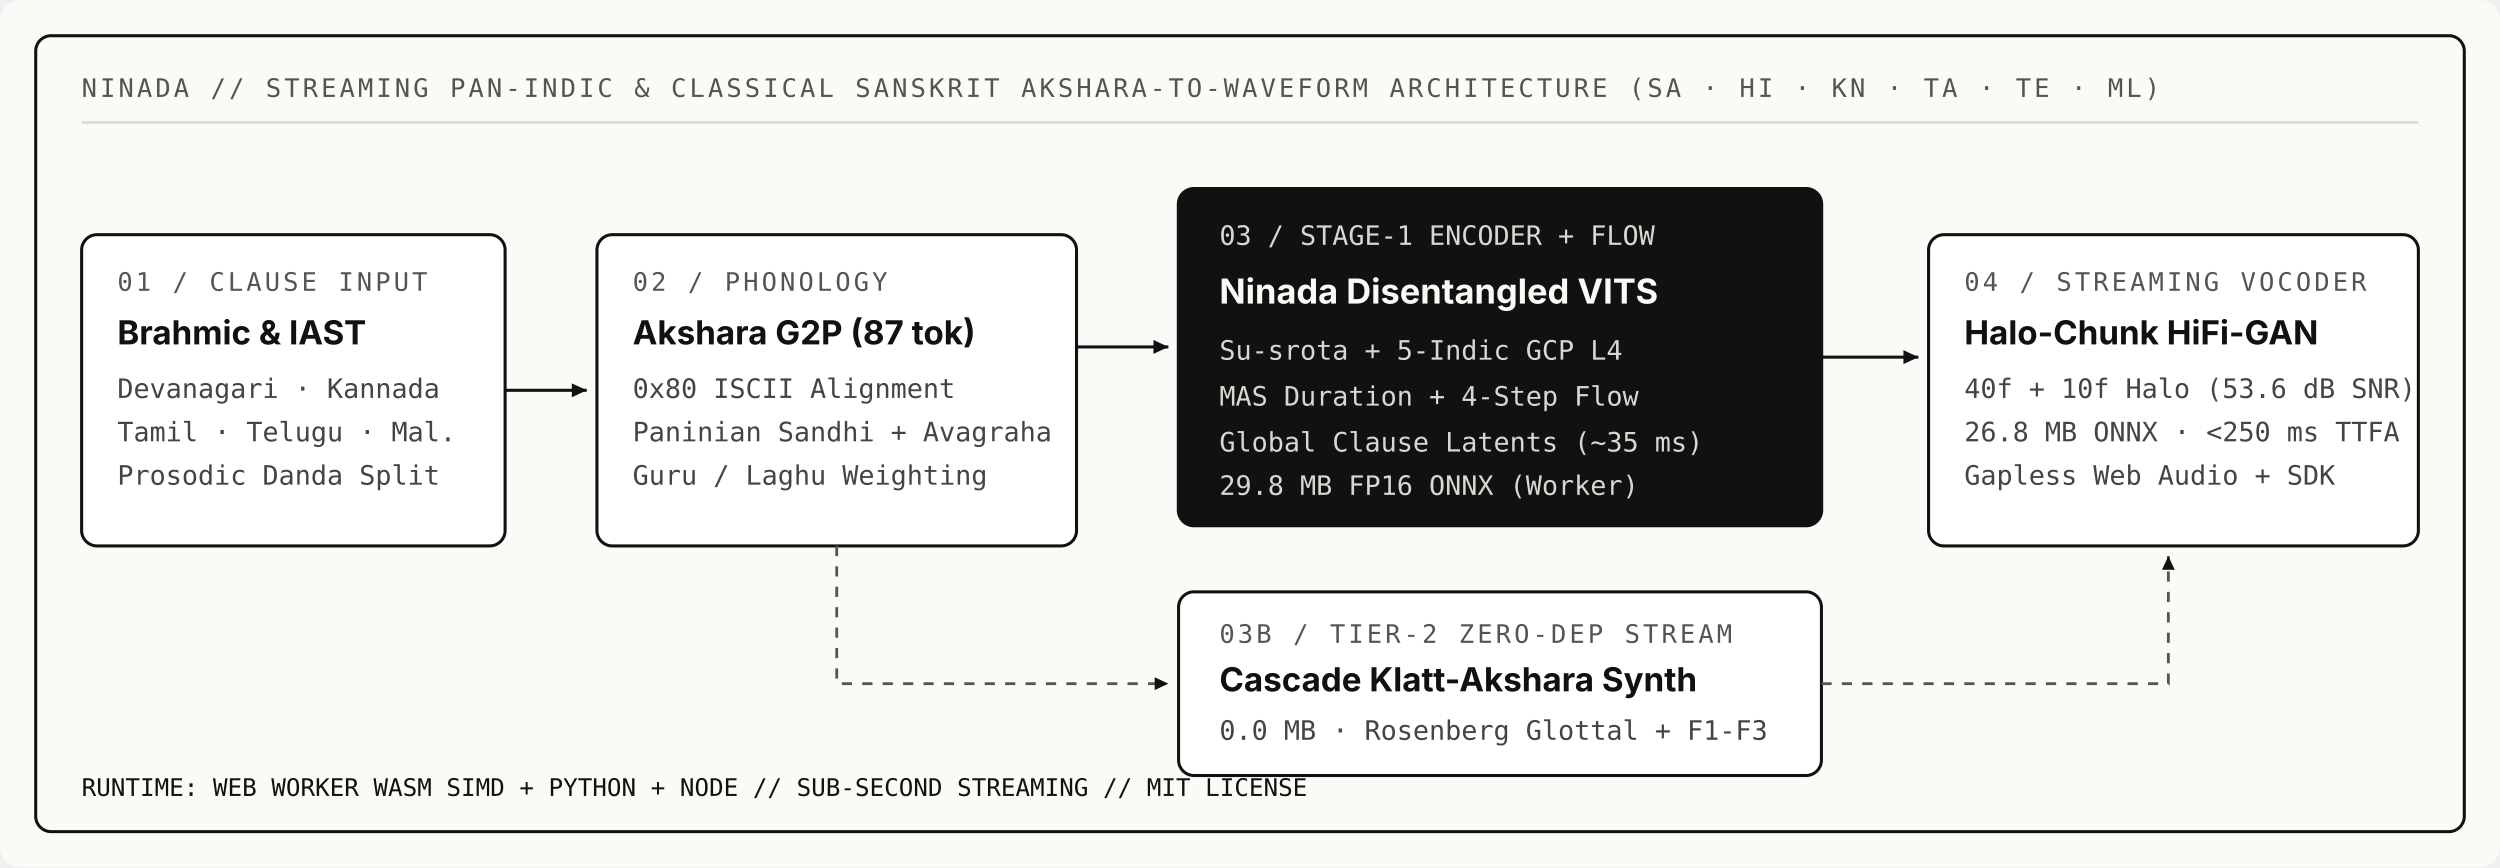
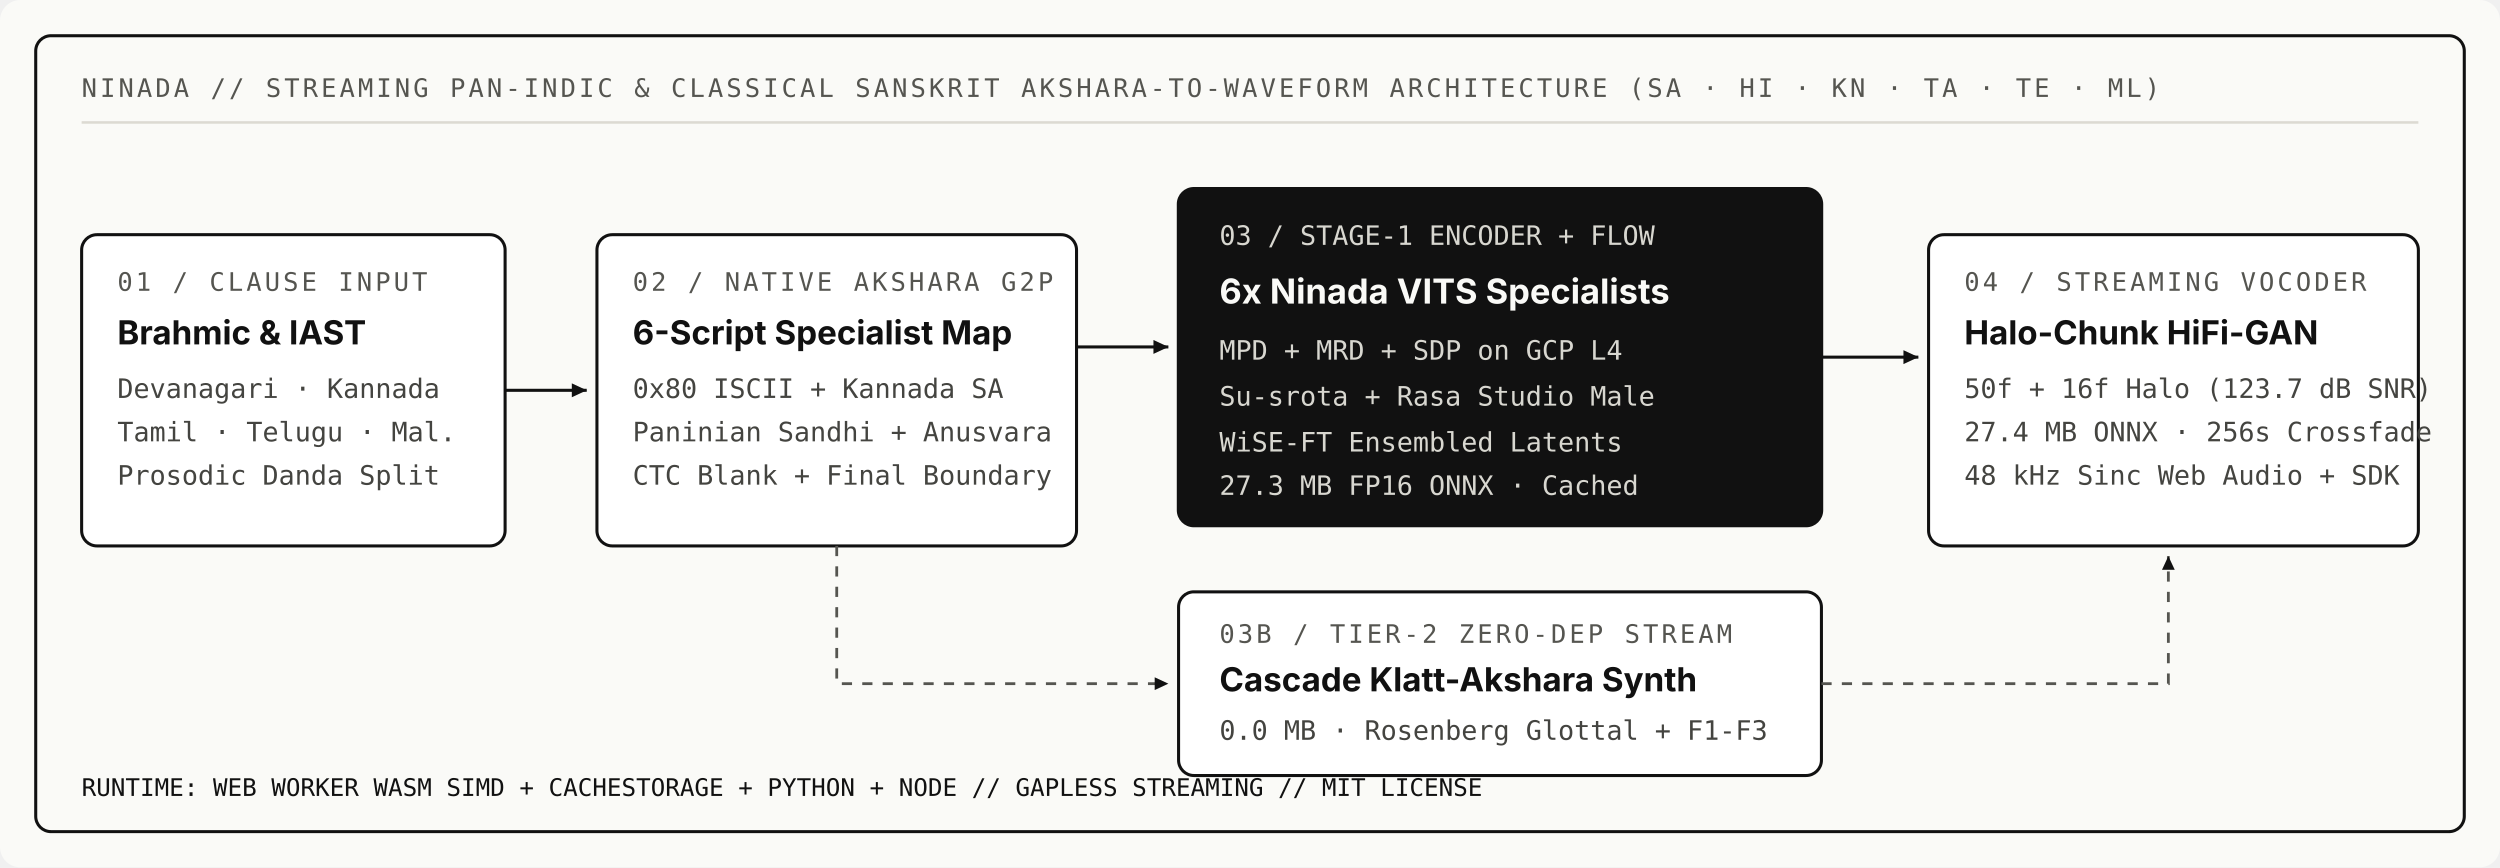
<svg xmlns="http://www.w3.org/2000/svg" viewBox="0 0 980 340" width="980" height="340" role="img" aria-label="Ninada Pan-Indic and Classical Sanskrit Neural TTS Architecture Blueprint">
  <defs>
    <style>
      .canvas { fill: #fafaf7; }
      .frame { fill: none; stroke: #111111; stroke-width: 1.2; }
      .node { fill: #ffffff; stroke: #111111; stroke-width: 1.2; }
      .focal { fill: #111111; stroke: #111111; stroke-width: 1.4; }
      .wire { fill: none; stroke: #111111; stroke-width: 1.2; }
      .dashed { fill: none; stroke: #555550; stroke-width: 1.1; stroke-dasharray: 4 4; }
      .kicker { font-family: 'Geist Mono', ui-monospace, SFMono-Regular, Menlo, monospace; font-size: 10px; letter-spacing: 0.12em; fill: #555550; text-transform: uppercase; }
      .title { font-family: 'Plus Jakarta Sans', -apple-system, BlinkMacSystemFont, sans-serif; font-size: 13px; font-weight: 700; fill: #111111; }
      .focal-title { font-family: 'Plus Jakarta Sans', -apple-system, BlinkMacSystemFont, sans-serif; font-size: 13.5px; font-weight: 700; fill: #fafaf7; }
      .sub { font-family: 'Geist Mono', ui-monospace, SFMono-Regular, Menlo, monospace; font-size: 10.5px; fill: #444440; }
      .focal-sub { font-family: 'Geist Mono', ui-monospace, SFMono-Regular, Menlo, monospace; font-size: 10.5px; fill: #d8d7d0; }
      .badge { font-family: 'Geist Mono', ui-monospace, SFMono-Regular, Menlo, monospace; font-size: 9.5px; fill: #111111; }
    </style>
    <marker id="arrow" viewBox="0 0 10 10" refX="8.5" refY="5" markerWidth="6.5" markerHeight="6.5" orient="auto-start-reverse">
      <path d="M 1 1.5 L 8.5 5 L 1 8.5 z" fill="#111111" />
    </marker>
  </defs>
  <rect class="canvas" x="0" y="0" width="980" height="340" rx="8" />
  <rect class="frame" x="14" y="14" width="952" height="312" rx="6" />
  <text class="kicker" x="32" y="38">NINADA // STREAMING PAN-INDIC &amp; CLASSICAL SANSKRIT AKSHARA-TO-WAVEFORM ARCHITECTURE (SA · HI · KN · TA · TE · ML)</text>
  <line x1="32" y1="48" x2="948" y2="48" stroke="#dcdad2" stroke-width="1" />
  <rect class="node" x="32" y="92" width="166" height="122" rx="6" />
  <text class="kicker" x="46" y="114">01 / CLAUSE INPUT</text>
  <text class="title" x="46" y="135">Brahmic &amp; IAST</text>
  <text class="sub" x="46" y="156">Devanagari · Kannada</text>
  <text class="sub" x="46" y="173">Tamil · Telugu · Mal.</text>
  <text class="sub" x="46" y="190">Prosodic Danda Split</text>
  <line class="wire" x1="198" y1="153" x2="230" y2="153" marker-end="url(#arrow)" />
  <rect class="node" x="234" y="92" width="188" height="122" rx="6" />
-   <text class="kicker" x="248" y="114">02 / PHONOLOGY</text>
-   <text class="title" x="248" y="135">Akshara G2P (87 tok)</text>
-   <text class="sub" x="248" y="156">0x80 ISCII Alignment</text>
-   <text class="sub" x="248" y="173">Paninian Sandhi + Avagraha</text>
-   <text class="sub" x="248" y="190">Guru / Laghu Weighting</text>
+   <text class="kicker" x="248" y="114">02 / NATIVE AKSHARA G2P</text>
+   <text class="title" x="248" y="135">6-Script Specialist Map</text>
+   <text class="sub" x="248" y="156">0x80 ISCII + Kannada SA</text>
+   <text class="sub" x="248" y="173">Paninian Sandhi + Anusvara</text>
+   <text class="sub" x="248" y="190">CTC Blank + Final Boundary</text>
  <line class="wire" x1="422" y1="136" x2="458" y2="136" marker-end="url(#arrow)" />
  <path class="dashed" d="M 328 214 L 328 268 L 458 268" marker-end="url(#arrow)" />
  <rect class="focal" x="462" y="74" width="252" height="132" rx="6" />
  <text class="focal-sub" x="478" y="96">03 / STAGE-1 ENCODER + FLOW</text>
-   <text class="focal-title" x="478" y="119">Ninada Disentangled VITS</text>
-   <text class="focal-sub" x="478" y="141">Su-srota + 5-Indic GCP L4</text>
-   <text class="focal-sub" x="478" y="159">MAS Duration + 4-Step Flow</text>
-   <text class="focal-sub" x="478" y="177">Global Clause Latents (~35 ms)</text>
-   <text class="focal-sub" x="478" y="194">29.8 MB FP16 ONNX (Worker)</text>
+   <text class="focal-title" x="478" y="119">6x Ninada VITS Specialists</text>
+   <text class="focal-sub" x="478" y="141">MPD + MRD + SDP on GCP L4</text>
+   <text class="focal-sub" x="478" y="159">Su-srota + Rasa Studio Male</text>
+   <text class="focal-sub" x="478" y="177">WiSE-FT Ensembled Latents</text>
+   <text class="focal-sub" x="478" y="194">27.3 MB FP16 ONNX · Cached</text>
  <rect class="node" x="462" y="232" width="252" height="72" rx="6" />
  <text class="kicker" x="478" y="252">03B / TIER-2 ZERO-DEP STREAM</text>
  <text class="title" x="478" y="271">Cascade Klatt-Akshara Synth</text>
  <text class="sub" x="478" y="290">0.0 MB · Rosenberg Glottal + F1-F3</text>
  <line class="wire" x1="714" y1="140" x2="752" y2="140" marker-end="url(#arrow)" />
  <path class="dashed" d="M 714 268 L 850 268 L 850 218" marker-end="url(#arrow)" />
  <rect class="node" x="756" y="92" width="192" height="122" rx="6" />
  <text class="kicker" x="770" y="114">04 / STREAMING VOCODER</text>
  <text class="title" x="770" y="135">Halo-Chunk HiFi-GAN</text>
-   <text class="sub" x="770" y="156">40f + 10f Halo (53.6 dB SNR)</text>
-   <text class="sub" x="770" y="173">26.8 MB ONNX · &lt;250 ms TTFA</text>
-   <text class="sub" x="770" y="190">Gapless Web Audio + SDK</text>
-   <text class="badge" x="32" y="312">RUNTIME: WEB WORKER WASM SIMD + PYTHON + NODE // SUB-SECOND STREAMING // MIT LICENSE</text>
+   <text class="sub" x="770" y="156">50f + 16f Halo (123.7 dB SNR)</text>
+   <text class="sub" x="770" y="173">27.4 MB ONNX · 256s Crossfade</text>
+   <text class="sub" x="770" y="190">48 kHz Sinc Web Audio + SDK</text>
+   <text class="badge" x="32" y="312">RUNTIME: WEB WORKER WASM SIMD + CACHESTORAGE + PYTHON + NODE // GAPLESS STREAMING // MIT LICENSE</text>
</svg>
